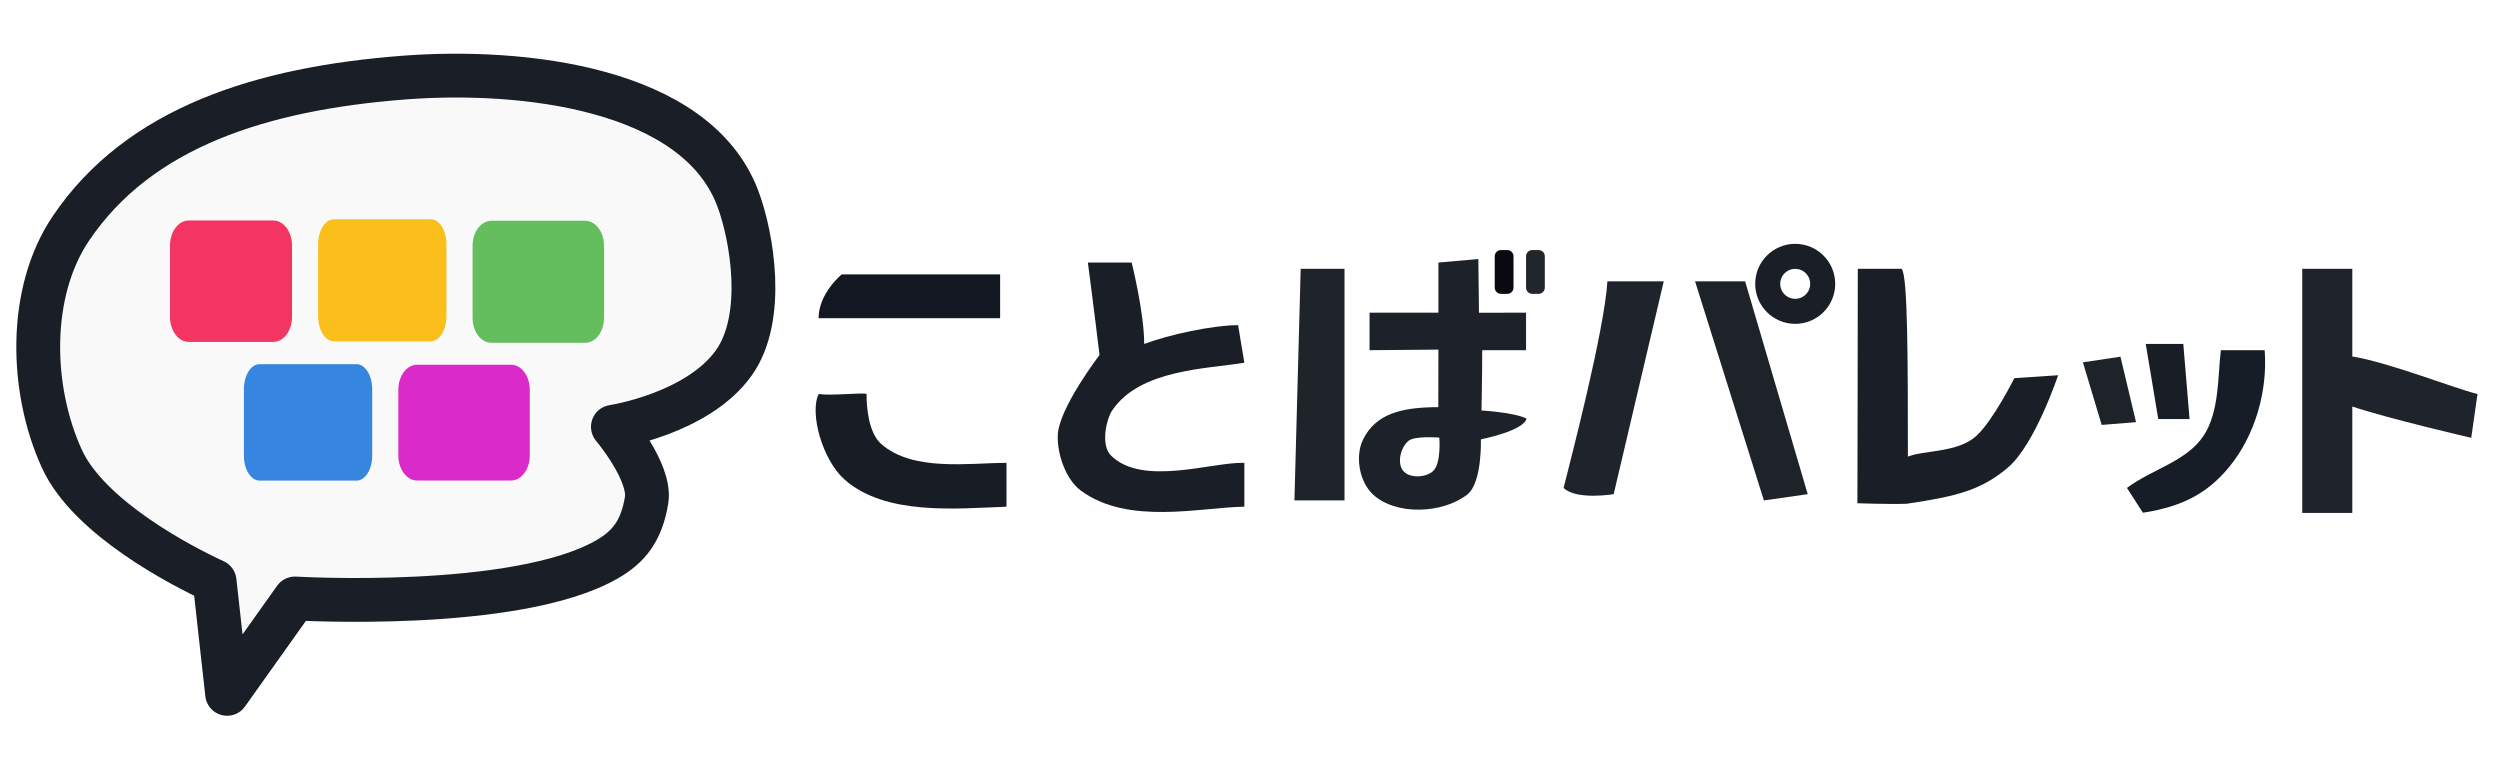
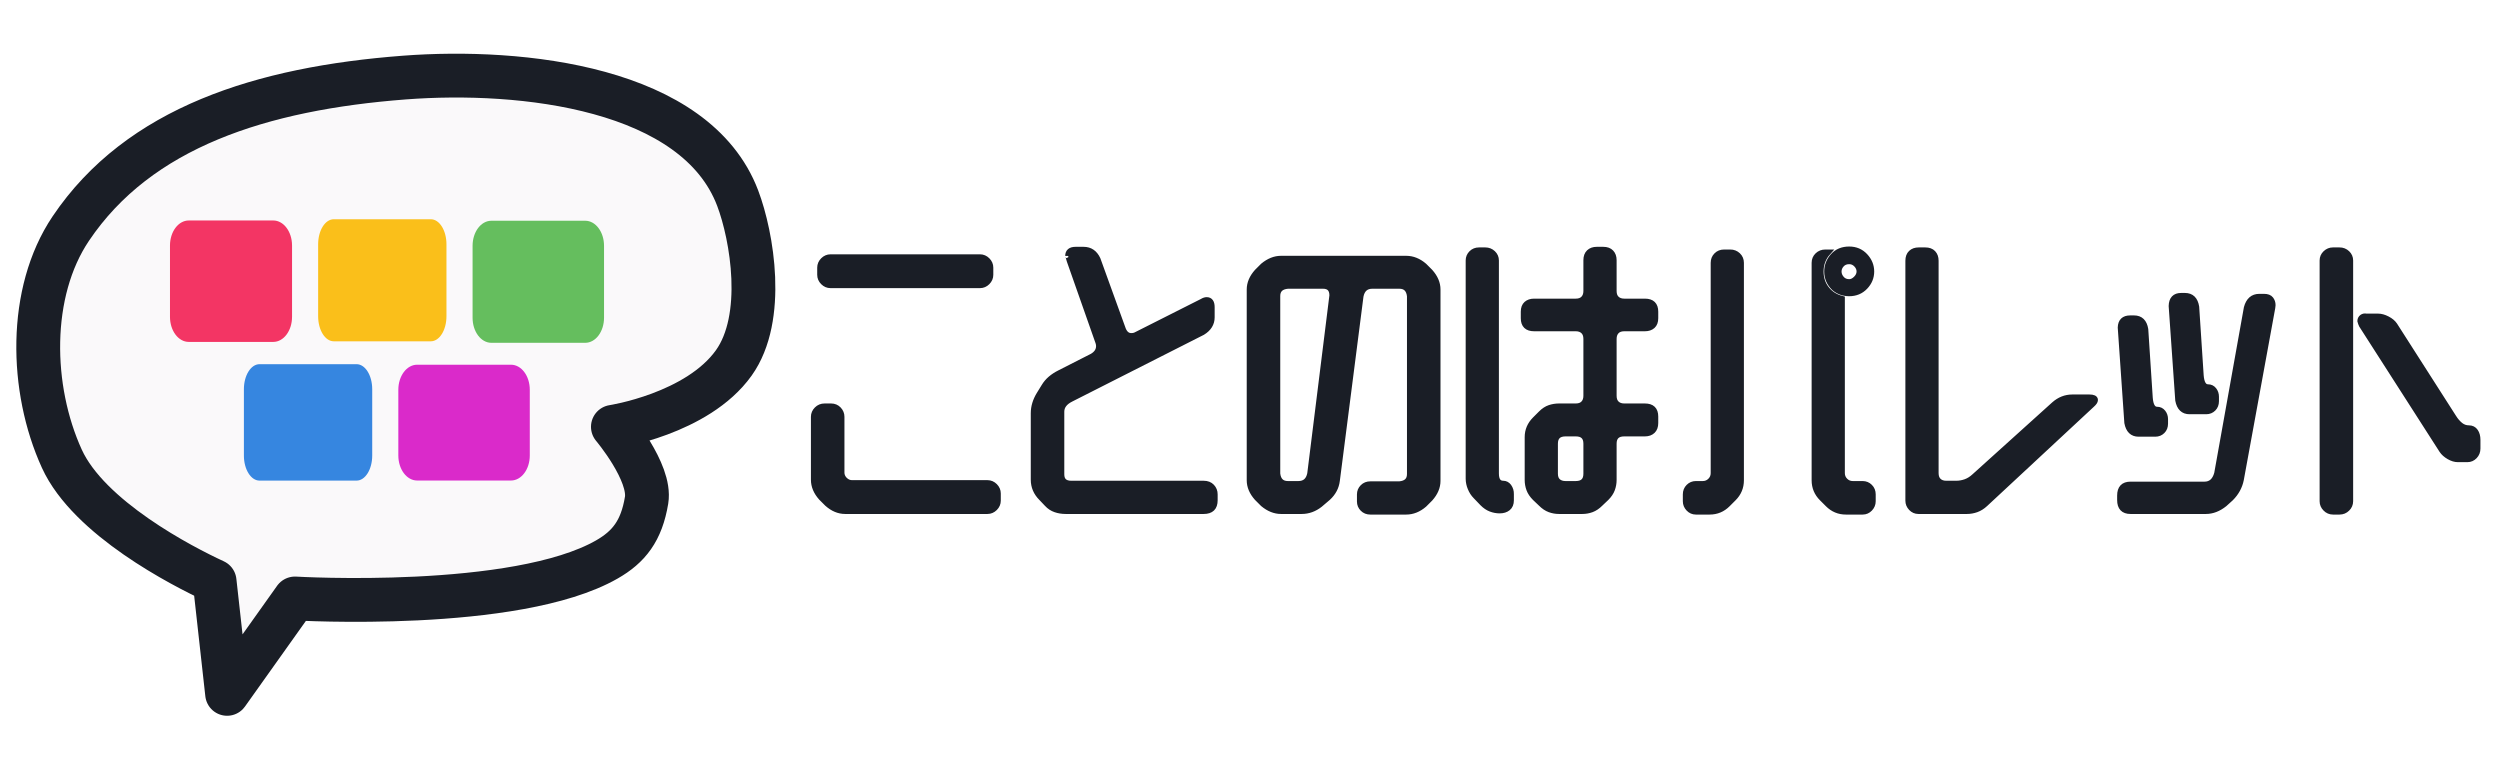
<svg xmlns="http://www.w3.org/2000/svg" xmlns:ns1="https://boxy-svg.com" version="1.1" width="435" height="135" viewBox="0 0 399.384 112.283">
  <defs>
    <ns1:export>
      <ns1:file format="svg" path="無題.svg" />
    </ns1:export>
  </defs>
  <path d="M 64.597 6.559 C 83.418 5.122 111.161 8.171 117.847 25.823 C 120.152 31.91 122.382 44.926 117.224 52.146 C 111.39 60.314 97.912 62.352 97.912 62.352 C 97.912 62.352 104.034 69.607 103.294 74.084 C 102.484 78.985 100.448 81.54 96.954 83.541 C 82.428 91.861 47.121 89.777 47.121 89.777 L 36.281 105.014 L 34.281 87.014 C 29.081 84.614 14.209 76.936 9.881 67.453 C 4.789 56.297 4.459 40.866 11.304 30.691 C 22.188 14.51 41.798 8.299 64.597 6.559 Z" fill="#FAF9FA" stroke="#1A1E26" stroke-width="7" style="stroke-linejoin: round;" />
-   <path d="M 236.272 44.132 C 236.272 44.132 245.29 44.113 243.79 44.113 L 243.79 50.113 L 236.79 50.113 C 236.79 54.113 236.674 59.743 236.674 59.743 C 236.674 59.743 241.877 60.038 243.877 61.038 C 243.377 63.038 236.579 64.352 236.579 64.352 C 236.579 64.352 236.796 71.3 234.413 73.162 C 230.441 76.266 222.916 76.549 219.29 73.113 C 218.346 72.218 217.683 70.933 217.348 69.548 C 216.921 67.784 217.026 65.86 217.759 64.375 C 219.761 60.321 223.773 59.213 229.773 59.213 L 229.79 50.018 L 218.79 50.113 L 218.79 44.113 L 229.79 44.113 L 229.79 36.113 L 236.174 35.545 L 236.272 44.132 Z M 225.025 64.587 C 223.771 65.613 223.136 68.105 224.15 69.369 C 225.128 70.589 227.632 70.496 228.847 69.507 C 230.305 68.32 229.934 64.08 229.934 64.08 C 229.934 64.08 226.042 63.755 225.025 64.587 Z" fill="#1D2129" />
-   <path d="M 173.79 36.113 L 180.79 36.113 C 180.79 36.113 182.79 44.113 182.79 49.113 C 186.79 47.613 193.79 46.113 197.79 46.113 L 198.79 52.113 C 192.79 53.113 182.092 53.162 177.676 59.74 C 176.747 61.124 175.798 65.245 177.467 66.921 C 182.49 71.965 193.79 67.913 198.79 68.113 L 198.79 75.113 C 191.79 75.213 180.249 78.12 172.687 72.558 C 170.258 70.771 168.868 66.695 168.984 63.682 C 169.151 59.361 175.654 50.877 175.654 50.877 C 175.654 50.877 174.59 42.113 173.79 36.113 Z" fill="#1A1F27" />
-   <path d="M 296.79 37.113 L 303.79 37.113 C 304.79 38.113 304.79 52.113 304.79 67.113 C 307.419 66.061 312.768 66.515 315.735 63.799 C 318.411 61.351 321.797 54.58 321.797 54.58 L 328.79 54.113 C 328.79 54.113 325.084 65.263 320.713 68.915 C 316.537 72.404 312.79 73.446 304.59 74.646 C 301.79 74.746 296.727 74.564 296.727 74.564 C 296.727 74.564 296.79 47.113 296.79 37.113 Z" fill="#191E27" />
-   <path d="M 367.79 37.113 L 375.79 37.113 L 375.79 51.113 C 381.79 52.113 391.79 56.113 395.79 57.113 L 394.79 64.113 C 394.79 64.113 381.79 61.113 375.79 59.113 L 375.79 76.113 L 367.79 76.113 L 367.79 37.113 Z" fill="#1E232C" />
  <rect x="75.496" y="29.433" width="21" height="19.5" rx="3" ry="4" fill="#65BE5E" />
  <rect x="50.824" y="29.193" width="20.5" height="19.5" rx="2.5" ry="4" fill="#FABF1A" />
  <rect x="27.155" y="29.39" width="19.5" height="19.4" rx="3" ry="4" fill="#F33564" />
  <rect x="63.635" y="52.433" width="21" height="18.5" rx="3" ry="4" style="fill: rgb(218, 42, 202);" />
  <rect x="38.963" y="52.347" width="20.5" height="18.6" rx="2.5" ry="4" fill="#3686E0" />
-   <path d="M 278.79 39.113 L 288.79 73.113 L 281.79 74.113 L 270.79 39.113 L 278.79 39.113 Z" fill="#1E232A" />
-   <path d="M 256.79 39.113 L 265.79 39.113 L 257.79 73.113 C 257.79 73.113 251.79 74.113 249.79 72.113 C 250.79 68.113 256.29 47.113 256.79 39.113 Z" fill="#1E232C" />
-   <path d="M 207.79 37.113 L 214.79 37.113 L 214.79 74.113 L 206.79 74.113 L 207.79 37.113 Z" fill="#1F242B" />
-   <path d="M 130.79 57.113 C 132.79 57.413 137.432 56.882 138.432 57.082 C 138.432 59.082 138.7 63.291 140.809 65.126 C 145.89 69.546 154.79 68.113 160.79 68.113 L 160.79 75.113 C 152.79 75.413 141.51 76.564 134.948 70.802 C 131.365 67.655 129.29 60.113 130.79 57.113 Z" fill="#181C25" />
-   <path d="M 354.79 50.113 L 361.79 50.113 C 362.29 56.713 360.227 63.801 356.07 68.829 C 352.772 72.819 348.837 75.08 342.337 76.08 L 339.79 72.113 C 343.79 69.113 349.292 67.902 352.021 63.796 C 354.597 59.921 354.29 54.113 354.79 50.113 Z" fill="#171D26" />
-   <path d="M 134.474 37.999 L 159.774 37.999 L 159.774 44.999 L 130.774 44.999 C 130.774 40.999 134.474 37.999 134.474 37.999 Z" fill="#121721" />
-   <circle cx="286.79" cy="39.513" r="4.392" stroke="#1A1E26" style="stroke-width: 4px; fill: none;" />
-   <path d="M 342.79 49.113 L 348.79 49.113 L 349.79 61.113 L 344.79 61.113 L 342.79 49.113 Z" fill="#181D26" />
-   <path d="M 332.752 52.05 L 338.752 51.15 L 341.242 61.611 L 335.752 62.05 L 332.752 52.05 Z" fill="#1E2229" />
-   <rect x="243.79" y="34.113" width="3" height="7" rx="1" fill="#22252B" />
-   <rect x="238.79" y="34.113" width="3" height="7" rx="1" fill="#090A11" />
+   <g transform="translate(130, 34) scale(0.957)">
+     <g stroke-linecap="round" fill-rule="evenodd" stroke="#1A1E26" stroke-width="0.25mm" fill="#1A1E26">
+       <path d="M 74 41.504 L 75 42.504 Q 76.45 43.704 78 43.704 L 81.45 43.704 Q 83.1 43.704 84.5 42.604 L 85.85 41.454 Q 87.15 40.254 87.35 38.604 L 91.3 7.804 Q 91.65 6.104 93.25 6.104 L 97.75 6.104 Q 99.3 6.104 99.5 7.804 L 99.5 37.504 Q 99.5 39.054 97.75 39.204 L 92.9 39.204 Q 92.15 39.204 91.65 39.704 Q 91.15 40.204 91.15 40.904 L 91.15 42.104 Q 91.15 42.804 91.65 43.304 Q 92.15 43.804 92.9 43.804 L 98.9 43.804 Q 100.5 43.804 101.9 42.604 L 102.9 41.604 Q 104.15 40.204 104.15 38.654 L 104.15 6.704 Q 104.15 5.154 102.9 3.754 L 101.9 2.754 Q 100.5 1.554 98.9 1.554 L 78 1.554 Q 76.45 1.554 75 2.754 L 74 3.754 Q 72.75 5.154 72.75 6.704 L 72.75 38.554 Q 72.75 40.104 74 41.504 Z M 42.7 1.904 L 47.5 15.554 Q 47.55 15.704 47.575 15.854 Q 47.6 16.004 47.6 16.154 Q 47.6 17.204 46.5 17.854 L 41 20.654 Q 40.2 21.054 39.55 21.604 Q 38.9 22.154 38.45 22.904 L 37.65 24.204 Q 36.7 25.754 36.7 27.354 L 36.7 38.454 Q 36.7 40.204 38 41.504 L 38.95 42.504 Q 39.55 43.154 40.35 43.429 Q 41.15 43.704 42.05 43.704 L 65.1 43.704 Q 66.95 43.704 66.95 41.904 L 66.95 40.904 A 1.781 1.781 0 0 0 66.45 39.629 Q 65.95 39.104 65.1 39.104 L 43 39.104 Q 41.35 39.104 41.35 37.554 L 41.35 27.104 Q 41.35 25.754 43 24.954 L 64.9 13.854 Q 66.45 12.904 66.45 11.354 L 66.45 9.654 Q 66.45 8.454 65.6 8.454 Q 65.25 8.454 64.85 8.704 L 53.85 14.254 Q 53.5 14.454 53 14.454 Q 52.1 14.454 51.65 13.404 L 47.4 1.654 Q 46.65 0.054 45.05 0.054 L 43.7 0.054 Q 42.45 0.054 42.45 1.104 Q 42.45 1.004 42.7 1.904 Z M 184.4 43.704 L 192.5 43.704 Q 193.3 43.704 194.075 43.429 Q 194.85 43.154 195.55 42.504 L 213.4 25.904 Q 213.9 25.454 213.9 25.154 Q 213.9 24.704 212.95 24.704 L 210.1 24.704 Q 208.4 24.704 207.05 25.904 L 193.75 37.904 Q 193.05 38.554 192.275 38.829 Q 191.5 39.104 190.7 39.104 L 189.05 39.104 Q 188.25 39.104 187.775 38.654 Q 187.3 38.204 187.3 37.354 L 187.3 1.904 Q 187.3 1.104 186.85 0.629 Q 186.4 0.154 185.55 0.154 L 184.45 0.154 Q 183.65 0.154 183.175 0.604 Q 182.7 1.054 182.7 1.904 L 182.7 41.954 Q 182.7 42.654 183.2 43.179 Q 183.7 43.704 184.4 43.704 Z M 120.4 41.504 L 121.4 42.454 Q 122.1 43.154 122.85 43.429 Q 123.6 43.704 124.4 43.704 L 128.3 43.704 Q 129.1 43.704 129.85 43.429 Q 130.6 43.154 131.3 42.454 L 132.3 41.504 Q 133 40.804 133.275 40.054 Q 133.55 39.304 133.55 38.504 L 133.55 32.454 Q 133.55 30.754 135.3 30.754 L 138.75 30.754 Q 139.55 30.754 140.025 30.304 Q 140.5 29.854 140.5 29.004 L 140.5 27.904 Q 140.5 26.204 138.75 26.204 L 135.3 26.204 Q 134.5 26.204 134.025 25.754 Q 133.55 25.304 133.55 24.454 L 133.55 14.954 Q 133.55 14.154 134 13.679 Q 134.45 13.204 135.3 13.204 L 138.75 13.204 Q 139.55 13.204 140.025 12.779 Q 140.5 12.354 140.5 11.504 L 140.5 10.404 Q 140.5 8.704 138.75 8.704 L 135.3 8.704 Q 134.5 8.704 134.025 8.254 Q 133.55 7.804 133.55 6.954 L 133.55 1.804 Q 133.55 1.004 133.1 0.529 Q 132.65 0.054 131.8 0.054 L 130.7 0.054 Q 129.9 0.054 129.425 0.504 Q 128.95 0.954 128.95 1.804 L 128.95 6.954 Q 128.95 7.754 128.5 8.229 Q 128.05 8.704 127.2 8.704 L 120.25 8.704 Q 119.45 8.704 118.975 9.129 Q 118.5 9.554 118.5 10.404 L 118.5 11.504 Q 118.5 13.204 120.25 13.204 L 127.2 13.204 Q 128 13.204 128.475 13.654 Q 128.95 14.104 128.95 14.954 L 128.95 24.454 Q 128.95 25.254 128.5 25.729 Q 128.05 26.204 127.2 26.204 L 124.4 26.204 Q 123.6 26.204 122.85 26.454 Q 122.1 26.704 121.4 27.404 L 120.4 28.404 Q 119.15 29.654 119.15 31.354 L 119.15 38.504 Q 119.15 39.304 119.425 40.054 Q 119.7 40.804 120.4 41.504 Z M 239.2 9.754 L 234.25 37.404 Q 233.75 39.254 232.15 39.254 L 219.8 39.254 Q 218.05 39.254 218.05 41.104 L 218.05 41.854 Q 218.05 43.704 219.8 43.704 L 232.4 43.704 Q 234 43.704 235.5 42.504 L 236.55 41.554 Q 237.9 40.204 238.25 38.454 L 243.5 9.754 L 243.55 9.304 Q 243.55 8.754 243.225 8.329 Q 242.9 7.904 242.1 7.904 L 241.3 7.904 Q 239.7 7.904 239.2 9.754 Z M 169.3 0.504 L 168.85 0.504 Q 168.1 0.504 167.575 1.004 Q 167.05 1.504 167.05 2.254 L 167.05 38.554 Q 167.05 40.304 168.3 41.554 L 169.3 42.554 Q 170.55 43.804 172.3 43.804 L 175.1 43.804 Q 175.8 43.804 176.3 43.279 Q 176.8 42.754 176.8 42.054 L 176.8 40.904 Q 176.8 40.154 176.3 39.654 Q 175.8 39.154 175.1 39.154 L 173.45 39.154 Q 172.7 39.154 172.175 38.629 Q 171.65 38.104 171.65 37.354 L 171.65 8.254 Q 170.05 7.854 169.075 6.629 Q 168.1 5.404 168.1 3.704 Q 168.1 1.854 169.3 0.504 Z M 147.25 43.804 L 149.55 43.804 Q 151.3 43.804 152.55 42.554 L 153.55 41.554 Q 154.8 40.304 154.8 38.554 L 154.8 2.254 Q 154.8 1.504 154.275 1.004 A 1.781 1.781 0 0 0 153 0.504 L 151.95 0.504 Q 151.2 0.504 150.7 1.004 Q 150.2 1.504 150.2 2.254 L 150.2 37.354 Q 150.2 38.104 149.675 38.629 Q 149.15 39.154 148.4 39.154 L 147.25 39.154 Q 146.55 39.154 146.05 39.654 Q 145.55 40.154 145.55 40.904 L 145.55 42.054 Q 145.55 42.754 146.05 43.279 Q 146.55 43.804 147.25 43.804 Z M 110.5 41.204 L 111.65 42.404 Q 112.3 43.054 113.025 43.329 Q 113.75 43.604 114.5 43.604 Q 115.35 43.604 115.875 43.179 Q 116.4 42.754 116.4 41.904 L 116.4 40.854 A 2.025 2.025 0 0 0 116.025 39.604 Q 115.65 39.104 115.1 39.104 Q 113.9 39.104 113.9 37.404 L 113.9 1.854 Q 113.9 1.154 113.375 0.654 Q 112.85 0.154 112.1 0.154 L 111.05 0.154 Q 110.3 0.154 109.8 0.654 Q 109.3 1.154 109.3 1.854 L 109.3 38.304 A 4.107 4.107 0 0 0 109.625 39.854 Q 109.95 40.654 110.5 41.204 Z M 253.6 43.804 L 254.7 43.804 Q 255.45 43.804 255.975 43.279 A 1.679 1.679 0 0 0 256.5 42.054 L 256.5 1.854 Q 256.5 1.154 255.975 0.654 A 1.781 1.781 0 0 0 254.7 0.154 L 253.6 0.154 Q 252.9 0.154 252.375 0.654 Q 251.85 1.154 251.85 1.854 L 251.85 42.054 Q 251.85 42.754 252.375 43.279 A 1.679 1.679 0 0 0 253.6 43.804 Z M 1.25 41.454 L 2.25 42.454 Q 3.65 43.704 5.25 43.704 L 29 43.704 Q 29.7 43.704 30.225 43.179 Q 30.75 42.654 30.75 41.954 L 30.75 40.754 Q 30.75 40.054 30.225 39.529 Q 29.7 39.004 29 39.004 L 6.4 39.004 Q 5.7 39.004 5.175 38.479 A 1.909 1.909 0 0 1 4.871 38.088 A 1.632 1.632 0 0 1 4.65 37.254 L 4.65 27.954 Q 4.65 27.254 4.15 26.729 Q 3.65 26.204 2.9 26.204 L 1.8 26.204 Q 1.05 26.204 0.525 26.729 Q 0 27.254 0 27.954 L 0 38.454 Q 0 40.054 1.25 41.454 Z M 77.4 37.454 L 77.4 7.804 Q 77.4 6.254 79.15 6.104 L 85 6.104 Q 86.55 6.104 86.55 7.704 L 82.85 37.454 Q 82.5 39.154 80.9 39.154 L 79.15 39.154 Q 77.6 39.154 77.4 37.454 Z M 258.4 12.654 L 271.8 33.554 Q 272.2 34.154 272.975 34.604 Q 273.75 35.054 274.45 35.054 L 276.05 35.054 Q 276.75 35.054 277.25 34.529 Q 277.75 34.004 277.75 33.254 L 277.75 31.804 Q 277.75 30.954 277.375 30.404 Q 277 29.854 276.3 29.854 Q 275.5 29.854 274.875 29.354 Q 274.25 28.854 273.75 28.054 L 263.9 12.654 Q 263.5 12.054 262.675 11.629 Q 261.85 11.204 261.15 11.204 L 259.15 11.204 A 0.793 0.793 0 0 0 258.15 11.954 Q 258.25 12.354 258.4 12.654 Z M 2.8 6.004 L 27.75 6.004 Q 28.45 6.004 28.975 5.479 Q 29.5 4.954 29.5 4.254 L 29.5 3.054 Q 29.5 2.354 28.975 1.829 Q 28.45 1.304 27.75 1.304 L 2.8 1.304 Q 2.1 1.304 1.575 1.829 Q 1.05 2.354 1.05 3.054 L 1.05 4.254 Q 1.05 4.954 1.575 5.479 Q 2.1 6.004 2.8 6.004 Z M 218.15 13.054 L 219.25 28.954 Q 219.6 30.804 221.15 30.804 L 223.95 30.804 Q 224.65 30.804 225.125 30.329 Q 225.6 29.854 225.6 29.104 L 225.6 28.354 Q 225.6 27.704 225.225 27.229 Q 224.85 26.754 224.25 26.754 Q 223.2 26.754 223.05 24.804 L 222.3 13.354 Q 222 11.504 220.4 11.504 L 219.75 11.504 Q 218.2 11.504 218.15 13.054 Z M 226.65 9.454 L 227.75 25.204 Q 228.1 27.054 229.65 27.054 L 232.45 27.054 Q 233.15 27.054 233.625 26.579 Q 234.1 26.104 234.1 25.354 L 234.1 24.604 Q 234.1 23.954 233.725 23.479 Q 233.35 23.004 232.75 23.004 Q 231.7 23.004 231.55 21.054 L 230.8 9.604 Q 230.5 7.754 228.9 7.754 L 228.25 7.754 Q 226.7 7.754 226.65 9.454 Z M 123.75 37.454 L 123.75 32.454 Q 123.75 30.754 125.5 30.754 L 127.2 30.754 Q 128.95 30.754 128.95 32.454 L 128.95 37.454 Q 128.95 39.154 127.2 39.154 L 125.5 39.154 Q 124.7 39.154 124.225 38.729 Q 123.75 38.304 123.75 37.454 Z M 170.35 6.454 Q 171.4 7.354 172.85 7.354 Q 174.45 7.354 175.5 6.254 Q 176.55 5.154 176.55 3.704 Q 176.55 2.254 175.5 1.129 Q 174.45 0.004 172.85 0.004 Q 171.15 0.004 170.15 1.129 Q 169.15 2.254 169.15 3.704 Q 169.15 5.304 170.35 6.454 Z M 172.85 5.454 Q 172.05 5.454 171.575 4.904 Q 171.1 4.354 171.1 3.704 Q 171.1 3.054 171.575 2.529 Q 172.05 2.004 172.85 2.004 Q 173.55 2.004 174.05 2.529 Q 174.55 3.054 174.55 3.704 Q 174.55 4.354 174 4.904 Q 173.45 5.454 172.85 5.454 Z" />
+     </g>
+   </g>
</svg>
